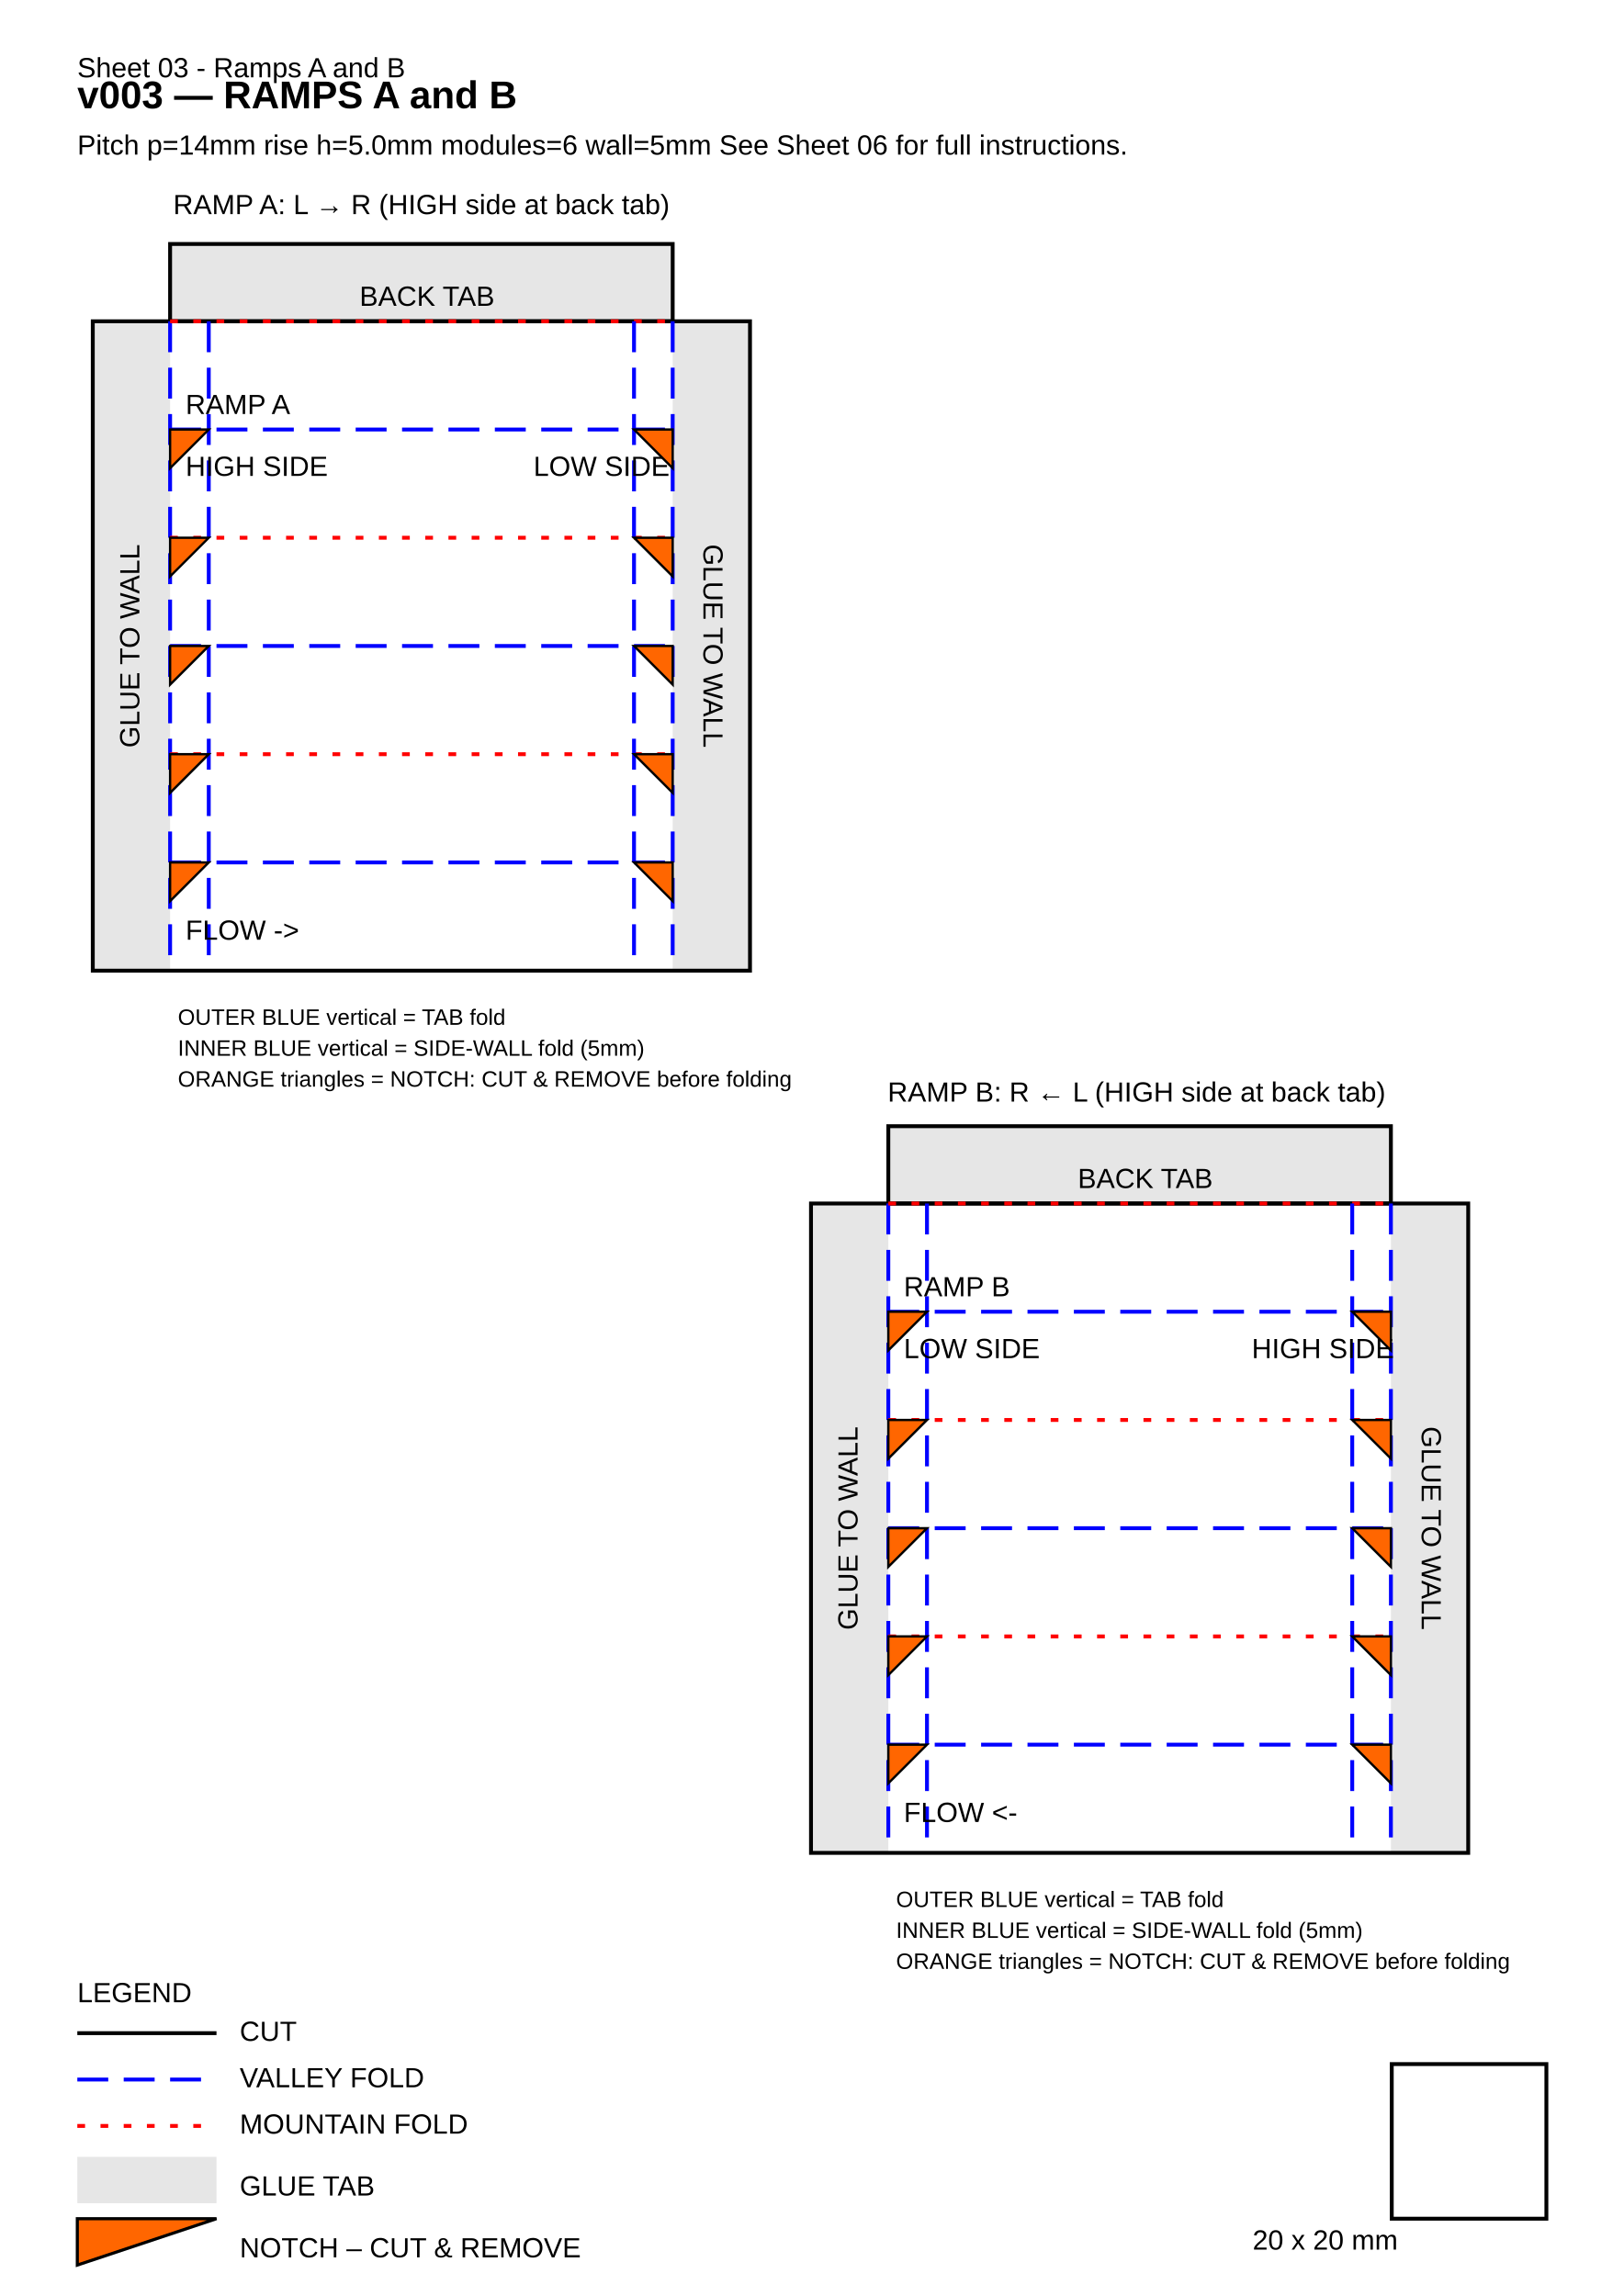
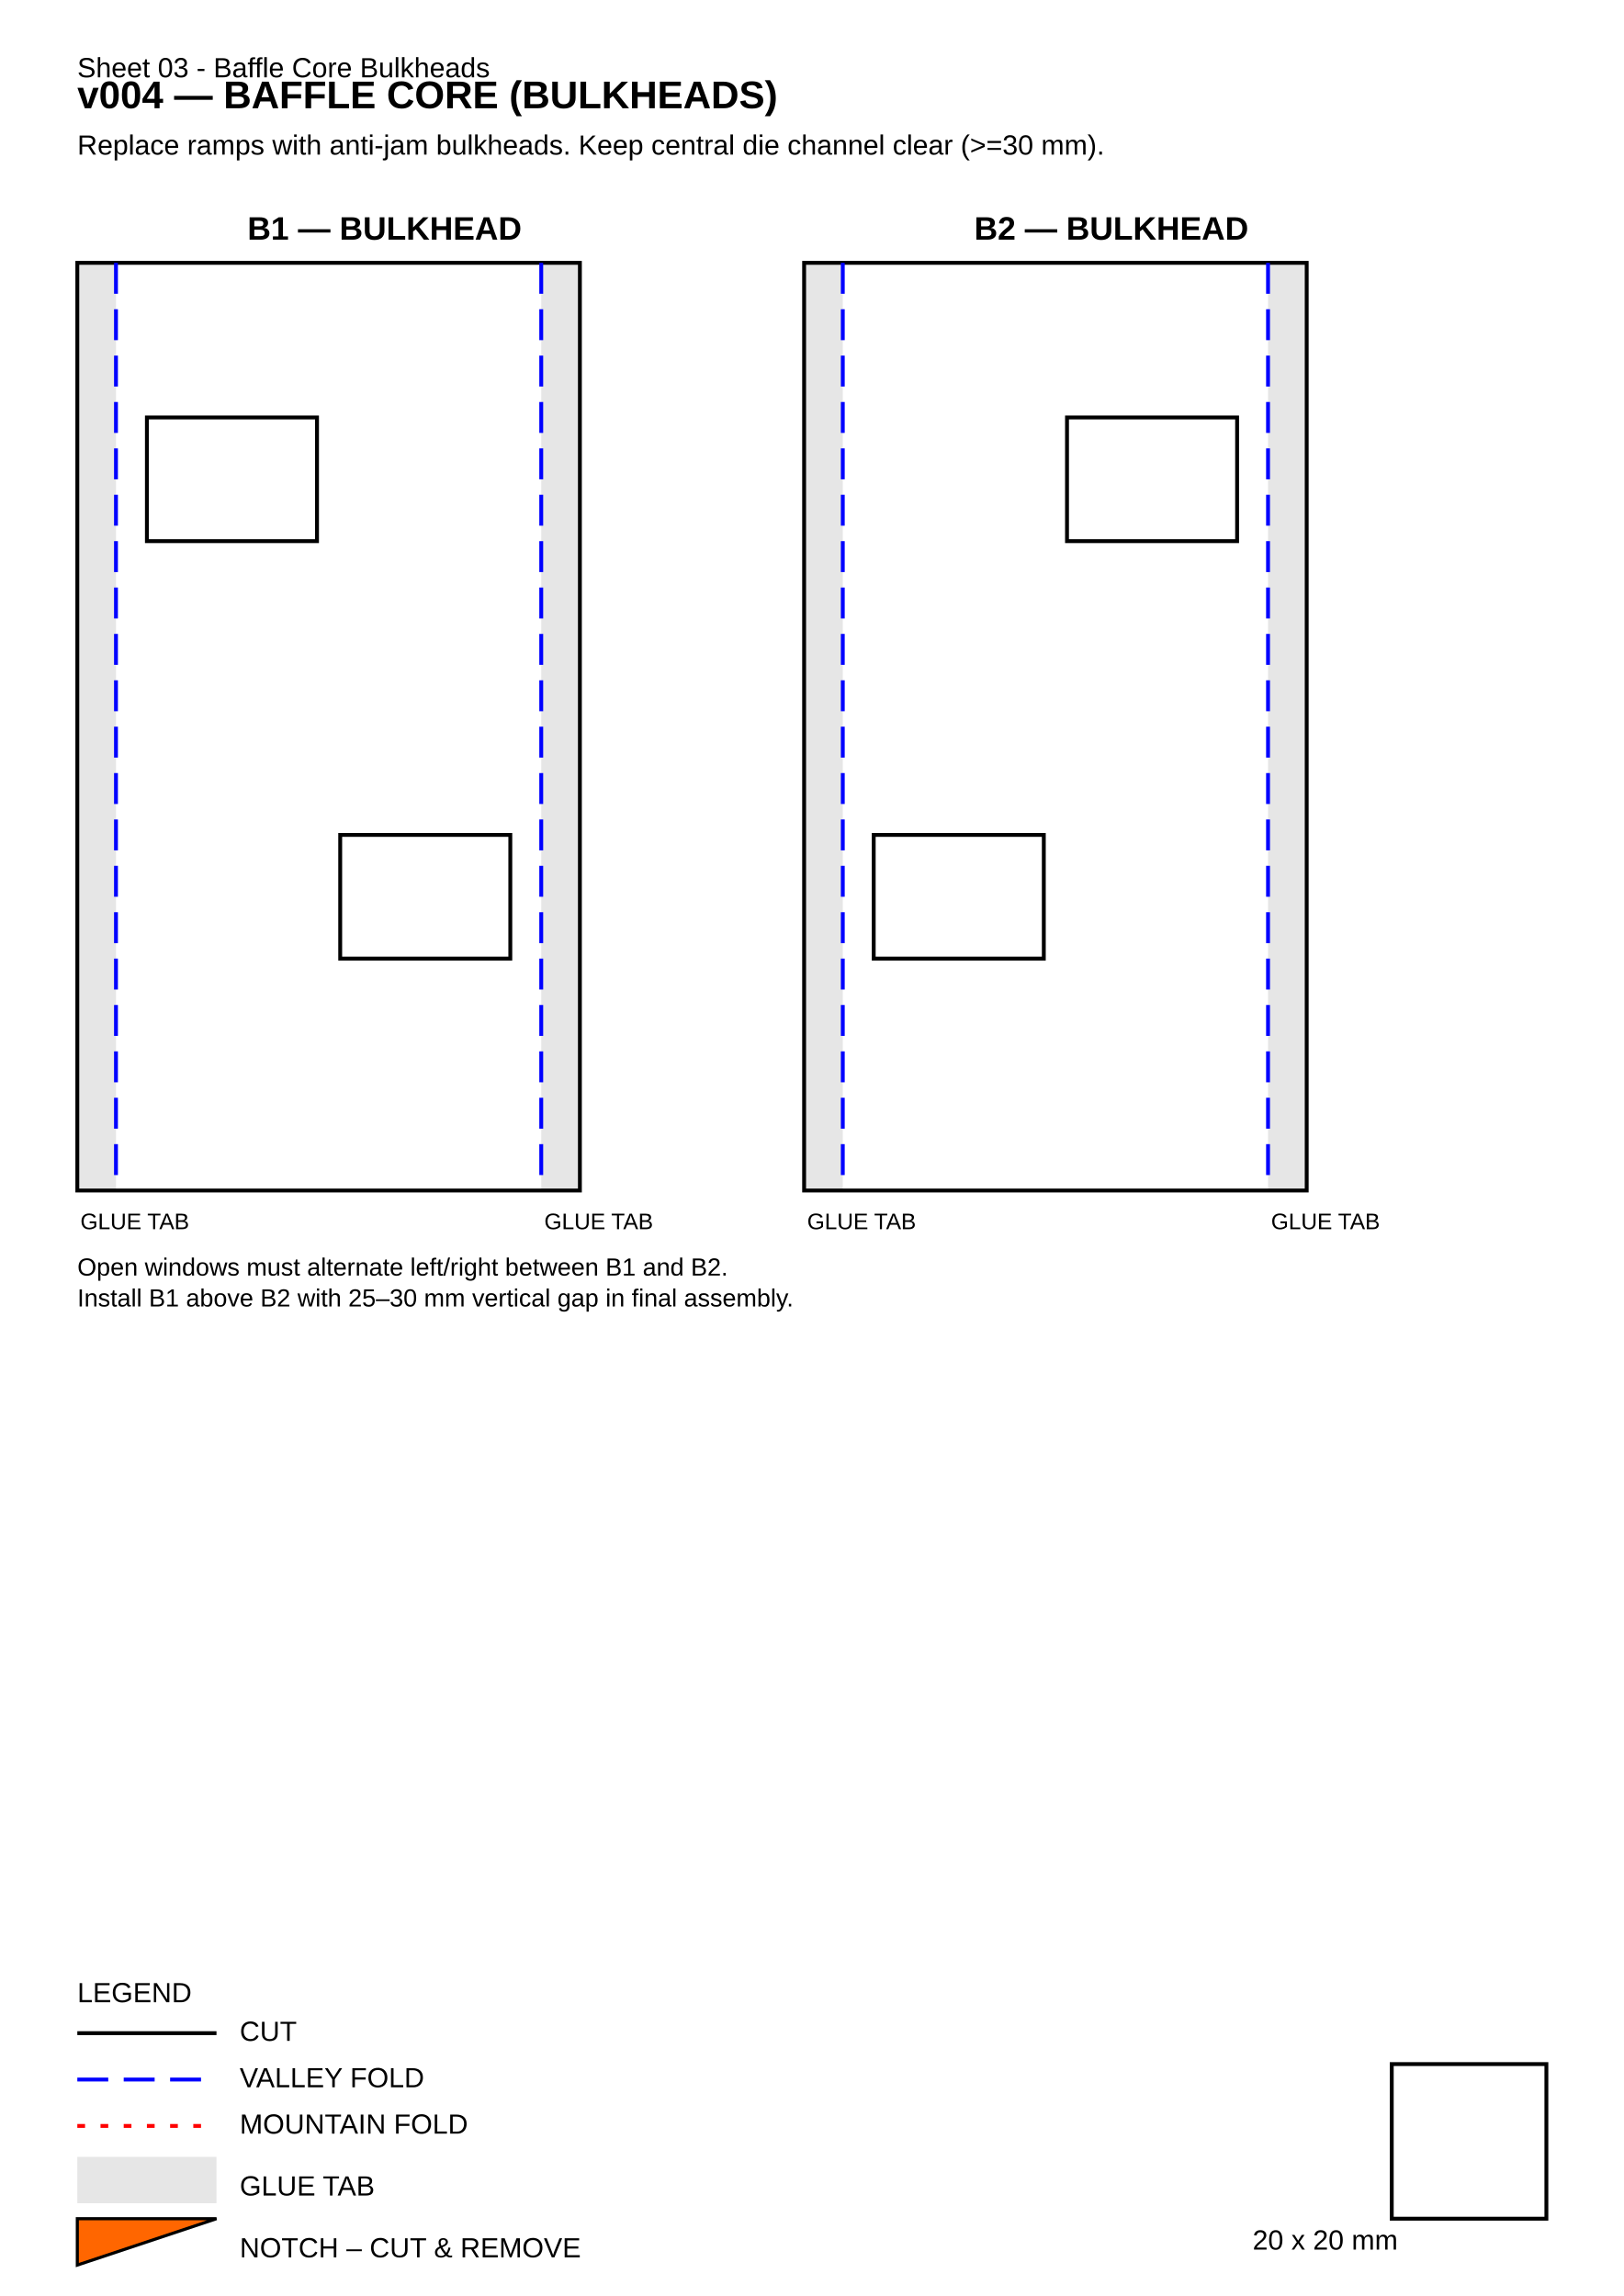
<svg xmlns="http://www.w3.org/2000/svg" baseProfile="full" height="297mm" version="1.1" viewBox="0 0 210 297" width="210mm">
  <defs />
-   <text fill="black" font-family="Arial" font-size="3.6px" x="10" y="10">Sheet 03 - Ramps A and B</text>
-   <text fill="black" font-family="Arial" font-size="5px" font-weight="bold" x="10" y="14">v003 — RAMPS A and B</text>
-   <text fill="black" font-family="Arial" font-size="3.6px" x="10" y="20">Pitch p=14mm  rise h=5.0mm  modules=6  wall=5mm  See Sheet 06 for full instructions.</text>
-   <text fill="black" font-family="Arial" font-size="3.6px" x="22.4" y="27.7">RAMP A: L → R (HIGH side at back tab)</text>
-   <rect fill="#e6e6e6" height="84.0" stroke="none" width="10.0" x="12.0" y="41.56" />
-   <rect fill="#e6e6e6" height="84.0" stroke="none" width="10.0" x="87.0" y="41.56" />
-   <rect fill="#e6e6e6" height="10.0" stroke="none" width="65.0" x="22.0" y="31.56" />
-   <rect fill="none" height="84.0" stroke="black" stroke-width="0.5" width="85.0" x="12.0" y="41.56" />
-   <rect fill="none" height="10.0" stroke="black" stroke-width="0.5" width="65.0" x="22.0" y="31.56" />
-   <line fill="none" stroke="blue" stroke-dasharray="4,2" stroke-width="0.5" x1="22.0" x2="22.0" y1="41.56" y2="125.56" />
-   <line fill="none" stroke="blue" stroke-dasharray="4,2" stroke-width="0.5" x1="87.0" x2="87.0" y1="41.56" y2="125.56" />
-   <line fill="none" stroke="red" stroke-dasharray="1,2" stroke-width="0.5" x1="22.0" x2="87.0" y1="41.56" y2="41.56" />
-   <line fill="none" stroke="blue" stroke-dasharray="4,2" stroke-width="0.5" x1="22.0" x2="87.0" y1="55.56" y2="55.56" />
-   <line fill="none" stroke="red" stroke-dasharray="1,2" stroke-width="0.5" x1="22.0" x2="87.0" y1="69.56" y2="69.56" />
-   <line fill="none" stroke="blue" stroke-dasharray="4,2" stroke-width="0.5" x1="22.0" x2="87.0" y1="83.56" y2="83.56" />
-   <line fill="none" stroke="red" stroke-dasharray="1,2" stroke-width="0.5" x1="22.0" x2="87.0" y1="97.56" y2="97.56" />
-   <line fill="none" stroke="blue" stroke-dasharray="4,2" stroke-width="0.5" x1="22.0" x2="87.0" y1="111.56" y2="111.56" />
-   <line fill="none" stroke="blue" stroke-dasharray="4,2" stroke-width="0.5" x1="27.0" x2="27.0" y1="41.56" y2="125.56" />
-   <line fill="none" stroke="blue" stroke-dasharray="4,2" stroke-width="0.5" x1="82.0" x2="82.0" y1="41.56" y2="125.56" />
-   <text fill="black" font-family="Arial" font-size="3.6px" x="24.0" y="53.56">RAMP A</text>
-   <text fill="black" font-family="Arial" font-size="3.6px" x="24.0" y="61.56">HIGH SIDE</text>
-   <text fill="black" font-family="Arial" font-size="3.6px" x="69.0" y="61.56">LOW SIDE</text>
-   <text dominant-baseline="middle" fill="black" font-family="Arial" font-size="3.6px" text-anchor="middle" transform="rotate(-90 17.0 83.56)" x="17.0" y="83.56">GLUE TO WALL</text>
-   <text dominant-baseline="middle" fill="black" font-family="Arial" font-size="3.6px" text-anchor="middle" transform="rotate(90 92.0 83.56)" x="92.0" y="83.56">GLUE TO WALL</text>
-   <text fill="black" font-family="Arial" font-size="3.6px" x="46.5" y="39.56">BACK TAB</text>
-   <text fill="black" font-family="Arial" font-size="3.6px" x="24.0" y="121.56">FLOW -&gt;</text>
-   <polygon fill="#FF6600" points="22.0,55.56 27.0,55.56 22.0,60.56" stroke="black" stroke-width="0.3" />
-   <polygon fill="#FF6600" points="82.0,55.56 87.0,55.56 87.0,60.56" stroke="black" stroke-width="0.3" />
-   <polygon fill="#FF6600" points="22.0,69.56 27.0,69.56 22.0,74.56" stroke="black" stroke-width="0.3" />
-   <polygon fill="#FF6600" points="82.0,69.56 87.0,69.56 87.0,74.56" stroke="black" stroke-width="0.3" />
-   <polygon fill="#FF6600" points="22.0,83.56 27.0,83.56 22.0,88.56" stroke="black" stroke-width="0.3" />
-   <polygon fill="#FF6600" points="82.0,83.56 87.0,83.56 87.0,88.56" stroke="black" stroke-width="0.3" />
-   <polygon fill="#FF6600" points="22.0,97.56 27.0,97.56 22.0,102.56" stroke="black" stroke-width="0.3" />
-   <polygon fill="#FF6600" points="82.0,97.56 87.0,97.56 87.0,102.56" stroke="black" stroke-width="0.3" />
-   <polygon fill="#FF6600" points="22.0,111.56 27.0,111.56 22.0,116.56" stroke="black" stroke-width="0.3" />
-   <polygon fill="#FF6600" points="82.0,111.56 87.0,111.56 87.0,116.56" stroke="black" stroke-width="0.3" />
-   <text fill="black" font-family="Arial" font-size="2.88px" x="23.0" y="132.56">OUTER BLUE vertical = TAB fold</text>
-   <text fill="black" font-family="Arial" font-size="2.88px" x="23.0" y="136.56">INNER BLUE vertical = SIDE-WALL fold (5mm)</text>
-   <text fill="black" font-family="Arial" font-size="2.88px" x="23.0" y="140.56">ORANGE triangles = NOTCH: CUT &amp; REMOVE before folding</text>
-   <text fill="black" font-family="Arial" font-size="3.6px" x="114.8" y="142.5">RAMP B: R ← L (HIGH side at back tab)</text>
-   <rect fill="#e6e6e6" height="84.0" stroke="none" width="10.0" x="104.89" y="155.68" />
-   <rect fill="#e6e6e6" height="84.0" stroke="none" width="10.0" x="179.89" y="155.68" />
-   <rect fill="#e6e6e6" height="10.0" stroke="none" width="65.0" x="114.89" y="145.68" />
-   <rect fill="none" height="84.0" stroke="black" stroke-width="0.5" width="85.0" x="104.89" y="155.68" />
-   <rect fill="none" height="10.0" stroke="black" stroke-width="0.5" width="65.0" x="114.89" y="145.68" />
-   <line fill="none" stroke="blue" stroke-dasharray="4,2" stroke-width="0.5" x1="114.89" x2="114.89" y1="155.68" y2="239.68" />
-   <line fill="none" stroke="blue" stroke-dasharray="4,2" stroke-width="0.5" x1="179.89" x2="179.89" y1="155.68" y2="239.68" />
-   <line fill="none" stroke="red" stroke-dasharray="1,2" stroke-width="0.5" x1="114.89" x2="179.89" y1="155.68" y2="155.68" />
-   <line fill="none" stroke="blue" stroke-dasharray="4,2" stroke-width="0.5" x1="114.89" x2="179.89" y1="169.68" y2="169.68" />
-   <line fill="none" stroke="red" stroke-dasharray="1,2" stroke-width="0.5" x1="114.89" x2="179.89" y1="183.68" y2="183.68" />
-   <line fill="none" stroke="blue" stroke-dasharray="4,2" stroke-width="0.5" x1="114.89" x2="179.89" y1="197.68" y2="197.68" />
-   <line fill="none" stroke="red" stroke-dasharray="1,2" stroke-width="0.5" x1="114.89" x2="179.89" y1="211.68" y2="211.68" />
-   <line fill="none" stroke="blue" stroke-dasharray="4,2" stroke-width="0.5" x1="114.89" x2="179.89" y1="225.68" y2="225.68" />
-   <line fill="none" stroke="blue" stroke-dasharray="4,2" stroke-width="0.5" x1="119.89" x2="119.89" y1="155.68" y2="239.68" />
-   <line fill="none" stroke="blue" stroke-dasharray="4,2" stroke-width="0.5" x1="174.89" x2="174.89" y1="155.68" y2="239.68" />
-   <text fill="black" font-family="Arial" font-size="3.6px" x="116.89" y="167.68">RAMP B</text>
-   <text fill="black" font-family="Arial" font-size="3.6px" x="161.89" y="175.68">HIGH SIDE</text>
-   <text fill="black" font-family="Arial" font-size="3.6px" x="116.89" y="175.68">LOW SIDE</text>
-   <text dominant-baseline="middle" fill="black" font-family="Arial" font-size="3.6px" text-anchor="middle" transform="rotate(-90 109.89 197.68)" x="109.89" y="197.68">GLUE TO WALL</text>
-   <text dominant-baseline="middle" fill="black" font-family="Arial" font-size="3.6px" text-anchor="middle" transform="rotate(90 184.89 197.68)" x="184.89" y="197.68">GLUE TO WALL</text>
-   <text fill="black" font-family="Arial" font-size="3.6px" x="139.39" y="153.68">BACK TAB</text>
-   <text fill="black" font-family="Arial" font-size="3.6px" x="116.89" y="235.68">FLOW &lt;-</text>
-   <polygon fill="#FF6600" points="114.89,169.68 119.89,169.68 114.89,174.68" stroke="black" stroke-width="0.3" />
-   <polygon fill="#FF6600" points="174.89,169.68 179.89,169.68 179.89,174.68" stroke="black" stroke-width="0.3" />
-   <polygon fill="#FF6600" points="114.89,183.68 119.89,183.68 114.89,188.68" stroke="black" stroke-width="0.3" />
-   <polygon fill="#FF6600" points="174.89,183.68 179.89,183.68 179.89,188.68" stroke="black" stroke-width="0.3" />
-   <polygon fill="#FF6600" points="114.89,197.68 119.89,197.68 114.89,202.68" stroke="black" stroke-width="0.3" />
-   <polygon fill="#FF6600" points="174.89,197.68 179.89,197.68 179.89,202.68" stroke="black" stroke-width="0.3" />
-   <polygon fill="#FF6600" points="114.89,211.68 119.89,211.68 114.89,216.68" stroke="black" stroke-width="0.3" />
-   <polygon fill="#FF6600" points="174.89,211.68 179.89,211.68 179.89,216.68" stroke="black" stroke-width="0.3" />
-   <polygon fill="#FF6600" points="114.89,225.68 119.89,225.68 114.89,230.68" stroke="black" stroke-width="0.3" />
-   <polygon fill="#FF6600" points="174.89,225.68 179.89,225.68 179.89,230.68" stroke="black" stroke-width="0.3" />
-   <text fill="black" font-family="Arial" font-size="2.88px" x="115.89" y="246.68">OUTER BLUE vertical = TAB fold</text>
-   <text fill="black" font-family="Arial" font-size="2.88px" x="115.89" y="250.68">INNER BLUE vertical = SIDE-WALL fold (5mm)</text>
-   <text fill="black" font-family="Arial" font-size="2.88px" x="115.89" y="254.68">ORANGE triangles = NOTCH: CUT &amp; REMOVE before folding</text>
+   <text fill="black" font-family="Arial" font-size="3.6px" x="10" y="10">Sheet 03 - Baffle Core Bulkheads</text>
+   <text fill="black" font-family="Arial" font-size="5px" font-weight="bold" x="10" y="14">v004 — BAFFLE CORE (BULKHEADS)</text>
+   <text fill="black" font-family="Arial" font-size="3.6px" x="10" y="20">Replace ramps with anti-jam bulkheads. Keep central die channel clear (&gt;=30 mm).</text>
+   <rect fill="#e6e6e6" height="120.0" stroke="none" width="5.0" x="10.0" y="34.0" />
+   <rect fill="#e6e6e6" height="120.0" stroke="none" width="5.0" x="70.0" y="34.0" />
+   <rect fill="none" height="120.0" stroke="black" stroke-width="0.5" width="65.0" x="10.0" y="34.0" />
+   <line fill="none" stroke="blue" stroke-dasharray="4,2" stroke-width="0.5" x1="15.0" x2="15.0" y1="34.0" y2="154.0" />
+   <line fill="none" stroke="blue" stroke-dasharray="4,2" stroke-width="0.5" x1="70.0" x2="70.0" y1="34.0" y2="154.0" />
+   <rect fill="none" height="16.0" stroke="black" stroke-width="0.5" width="22.0" x="19.0" y="54.0" />
+   <rect fill="none" height="16.0" stroke="black" stroke-width="0.5" width="22.0" x="44.0" y="108.0" />
+   <text fill="black" font-family="Arial" font-size="4.2px" font-weight="bold" x="32.0" y="31.0">B1 — BULKHEAD</text>
+   <text fill="black" font-family="Arial" font-size="2.9px" x="10.4" y="159.0">GLUE TAB</text>
+   <text fill="black" font-family="Arial" font-size="2.9px" x="70.4" y="159.0">GLUE TAB</text>
+   <rect fill="#e6e6e6" height="120.0" stroke="none" width="5.0" x="104.0" y="34.0" />
+   <rect fill="#e6e6e6" height="120.0" stroke="none" width="5.0" x="164.0" y="34.0" />
+   <rect fill="none" height="120.0" stroke="black" stroke-width="0.5" width="65.0" x="104.0" y="34.0" />
+   <line fill="none" stroke="blue" stroke-dasharray="4,2" stroke-width="0.5" x1="109.0" x2="109.0" y1="34.0" y2="154.0" />
+   <line fill="none" stroke="blue" stroke-dasharray="4,2" stroke-width="0.5" x1="164.0" x2="164.0" y1="34.0" y2="154.0" />
+   <rect fill="none" height="16.0" stroke="black" stroke-width="0.5" width="22.0" x="138.0" y="54.0" />
+   <rect fill="none" height="16.0" stroke="black" stroke-width="0.5" width="22.0" x="113.0" y="108.0" />
+   <text fill="black" font-family="Arial" font-size="4.2px" font-weight="bold" x="126.0" y="31.0">B2 — BULKHEAD</text>
+   <text fill="black" font-family="Arial" font-size="2.9px" x="104.4" y="159.0">GLUE TAB</text>
+   <text fill="black" font-family="Arial" font-size="2.9px" x="164.4" y="159.0">GLUE TAB</text>
+   <text fill="black" font-family="Arial" font-size="3.2px" x="10" y="165">Open windows must alternate left/right between B1 and B2.</text>
+   <text fill="black" font-family="Arial" font-size="3.2px" x="10" y="169">Install B1 above B2 with 25–30 mm vertical gap in final assembly.</text>
  <text fill="black" font-family="Arial" font-size="3.60px" x="10" y="259">LEGEND</text>
  <line fill="none" stroke="black" stroke-width="0.5" x1="10" x2="28.0" y1="263.0" y2="263.0" />
  <text fill="black" font-family="Arial" font-size="3.60px" x="31.0" y="264.0">CUT</text>
  <line fill="none" stroke="blue" stroke-dasharray="4,2" stroke-width="0.5" x1="10" x2="28.0" y1="269.0" y2="269.0" />
  <text fill="black" font-family="Arial" font-size="3.60px" x="31.0" y="270.0">VALLEY FOLD</text>
  <line fill="none" stroke="red" stroke-dasharray="1,2" stroke-width="0.5" x1="10" x2="28.0" y1="275.0" y2="275.0" />
  <text fill="black" font-family="Arial" font-size="3.60px" x="31.0" y="276.0">MOUNTAIN FOLD</text>
  <rect fill="#e6e6e6" height="6.0" stroke="none" width="18.0" x="10" y="279.0" />
  <text fill="black" font-family="Arial" font-size="3.60px" x="31.0" y="284.0">GLUE TAB</text>
  <polygon fill="#FF6600" points="10,287.0 28.0,287.0 10,293.0" stroke="black" stroke-width="0.4" />
  <text fill="black" font-family="Arial" font-size="3.60px" x="31.0" y="292.0">NOTCH – CUT &amp; REMOVE</text>
  <rect fill="none" height="20" stroke="black" stroke-width="0.5" width="20" x="180" y="267" />
  <text fill="black" font-family="Arial" font-size="3.6px" x="162" y="291">20 x 20 mm</text>
</svg>
